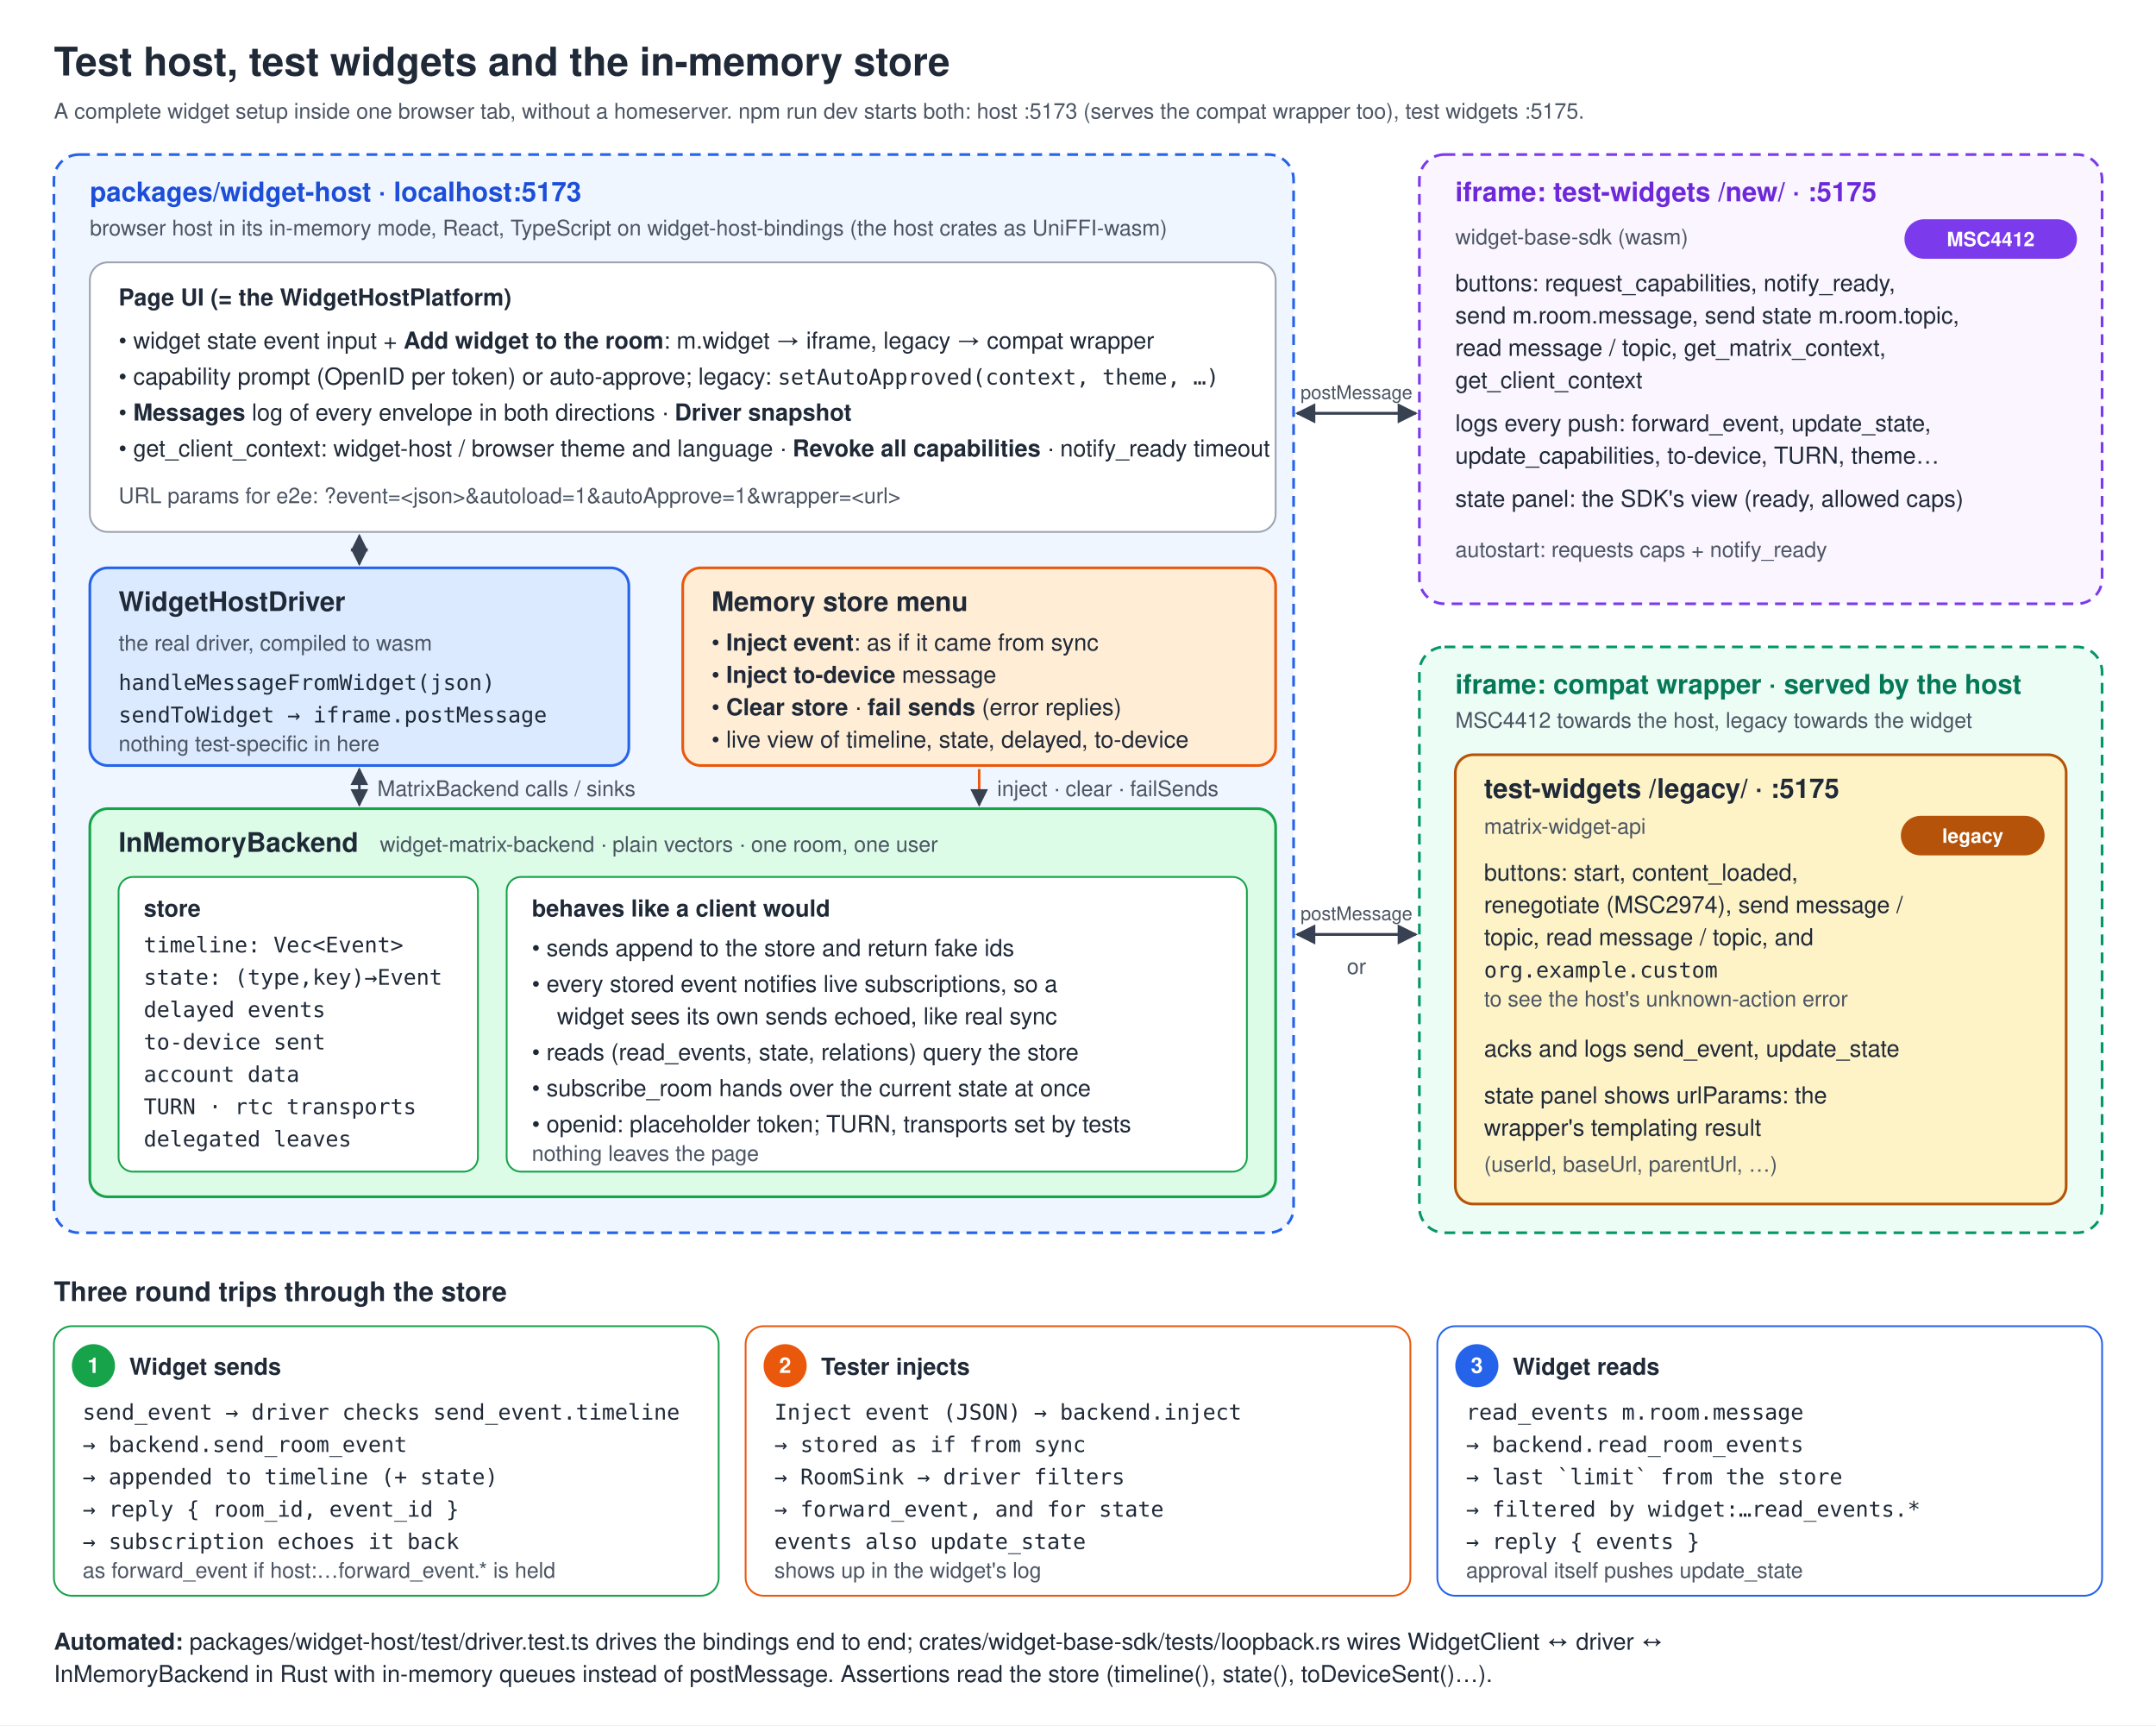
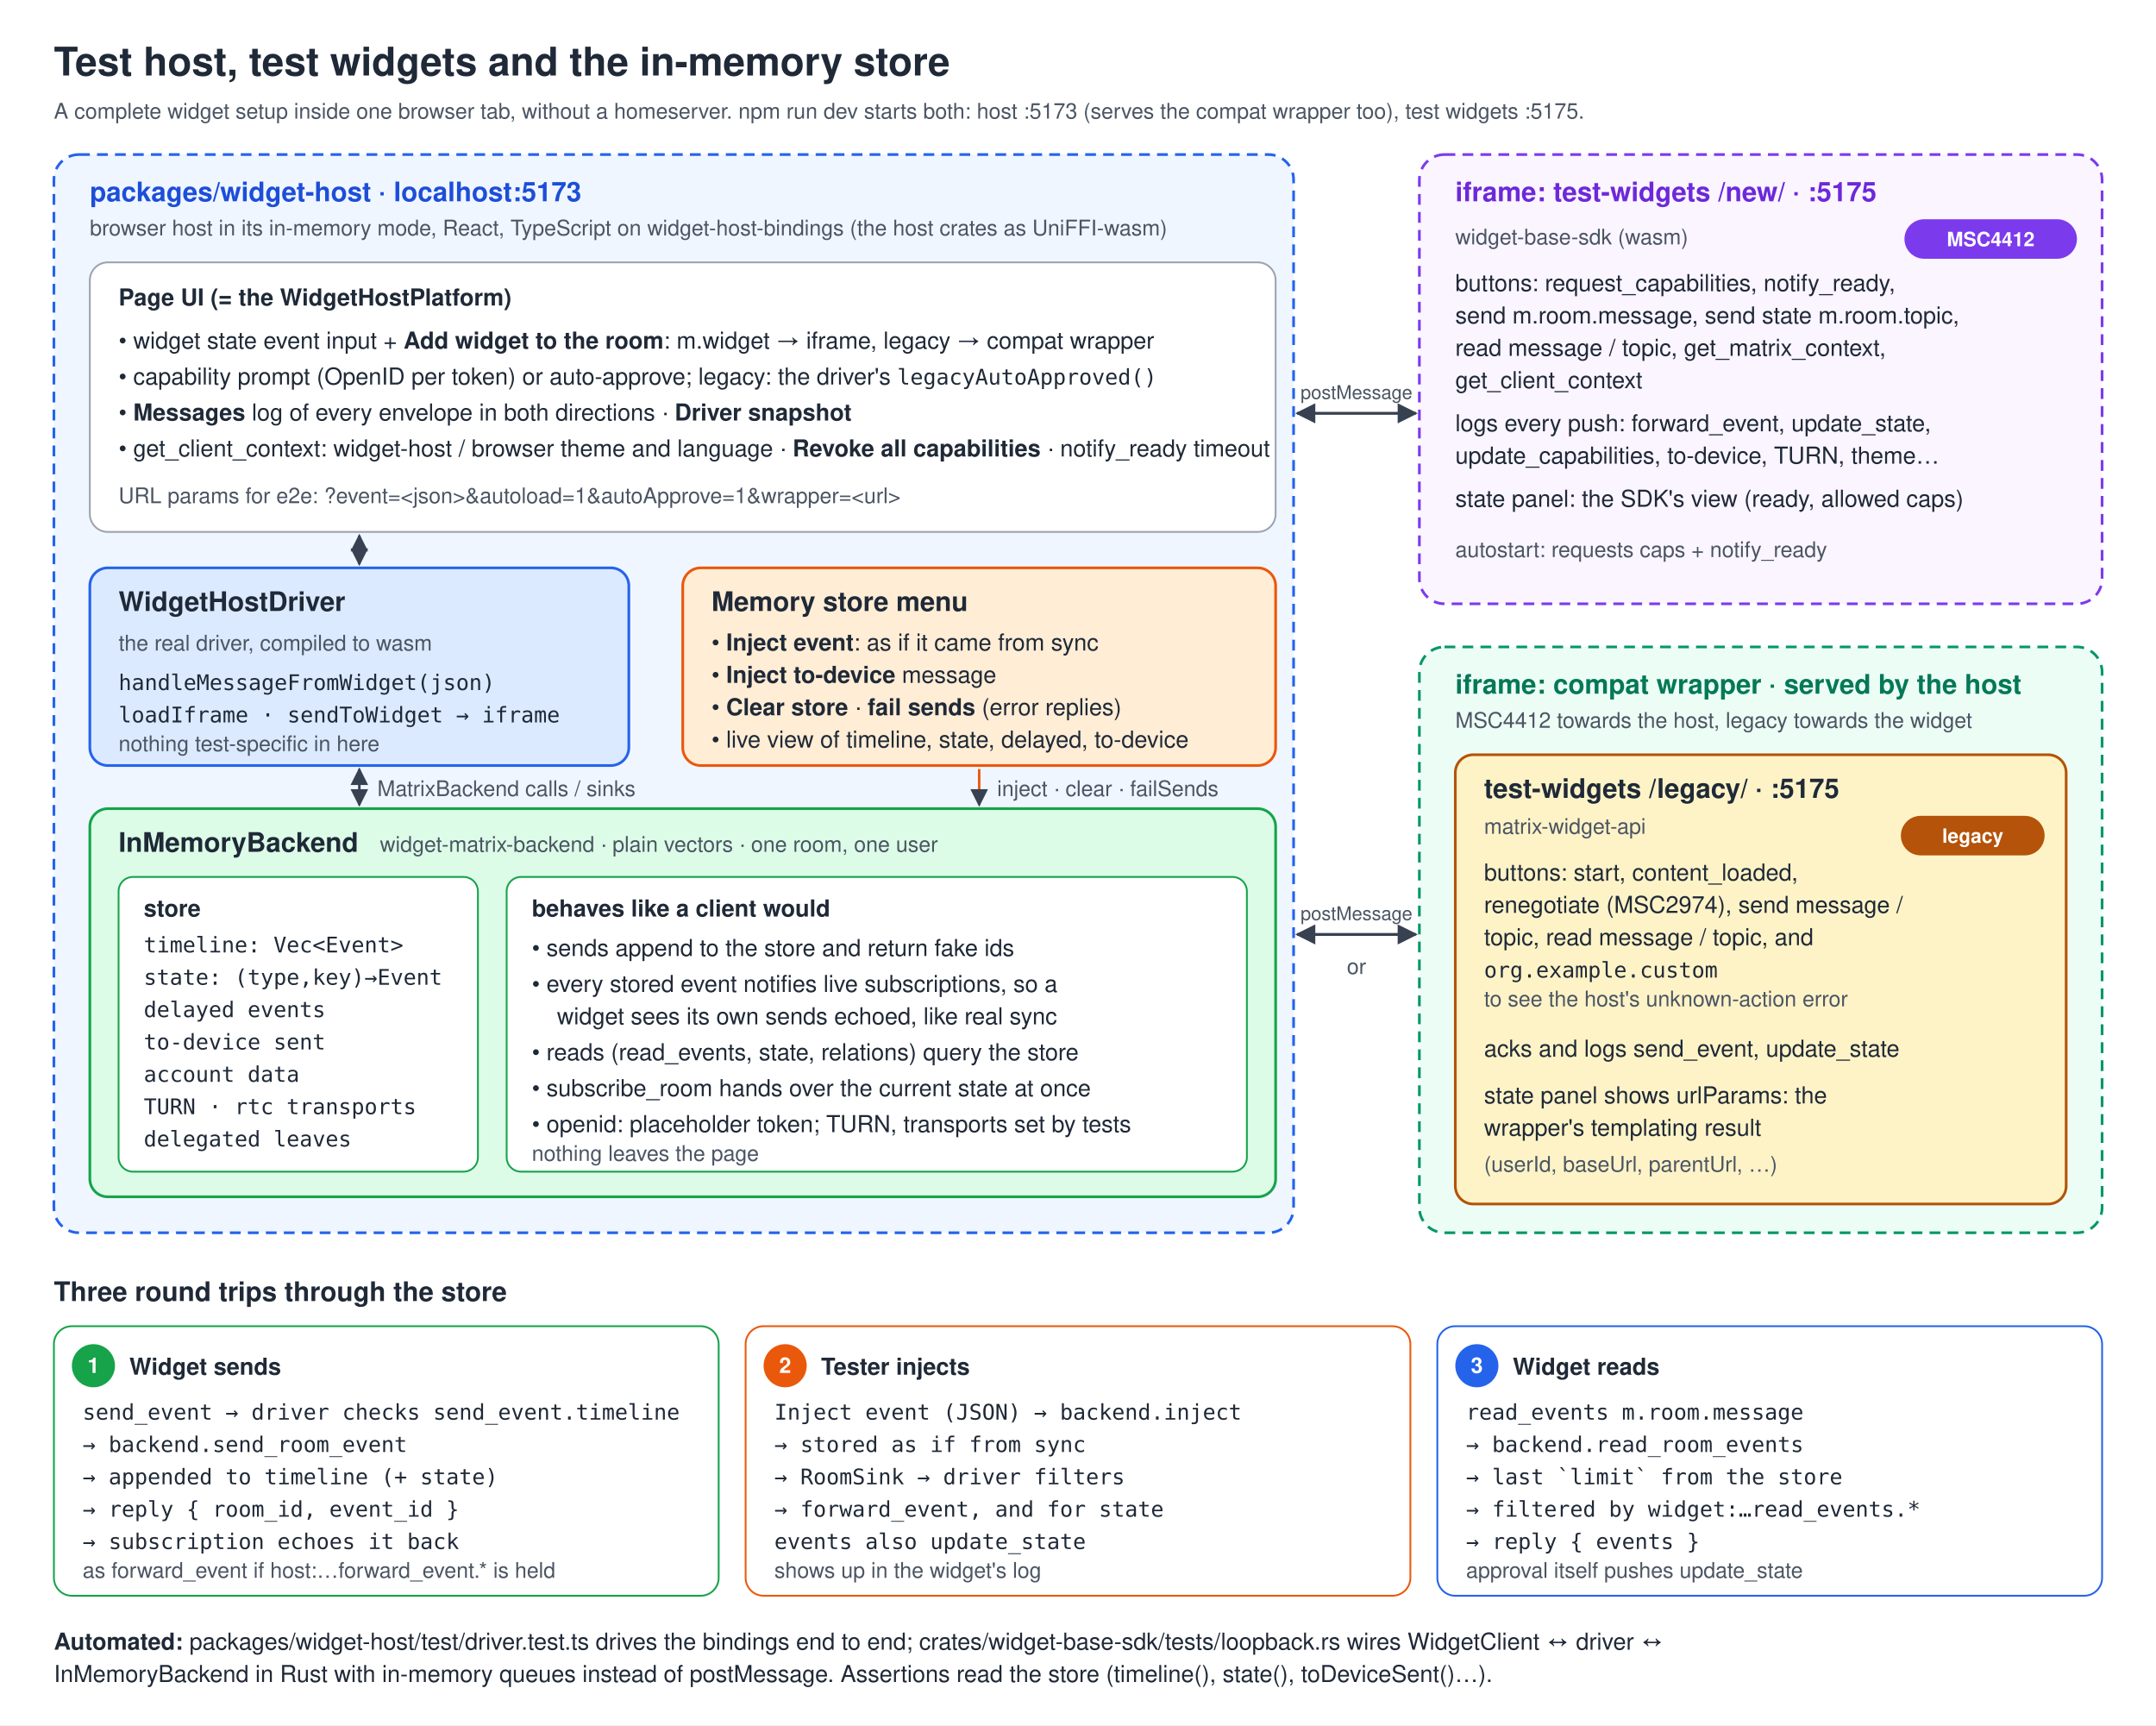
<svg xmlns="http://www.w3.org/2000/svg" viewBox="0 0 1200 960" width="1200" height="960" font-family="-apple-system, 'Segoe UI', Helvetica, Arial, sans-serif">
  <style>
    text { fill: #1f2937; white-space: pre; }
    .h1 { font-size: 22px; font-weight: 700; }
    .h2 { font-size: 15px; font-weight: 700; }
    .b { font-size: 13px; }
    .bb { font-size: 13px; font-weight: 700; }
    .s { font-size: 12px; fill: #4b5563; }
    .m { font-family: ui-monospace, SFMono-Regular, Menlo, monospace; font-size: 12px; }
    .badge { font-size: 11px; font-weight: 700; fill: #ffffff; }
    .num { font-size: 12px; font-weight: 700; fill: #ffffff; }
  </style>
  <defs>
    <marker id="arr" viewBox="0 0 10 10" refX="9" refY="5" markerWidth="7" markerHeight="7" orient="auto-start-reverse">
      <path d="M0,0 L10,5 L0,10 z" fill="#374151" />
    </marker>
    <marker id="arrg" viewBox="0 0 10 10" refX="9" refY="5" markerWidth="7" markerHeight="7" orient="auto">
      <path d="M0,0 L10,5 L0,10 z" fill="#16a34a" />
    </marker>
  </defs>
  <rect width="1200" height="960" fill="#ffffff" />
  <text x="30" y="42" class="h1">Test host, test widgets and the in-memory store</text>
  <text x="30" y="66" class="s">A complete widget setup inside one browser tab, without a homeserver. npm run dev starts both: host :5173 (serves the compat wrapper too), test widgets :5175.</text>
  <rect x="30" y="86" width="690" height="600" rx="14" fill="#eff6ff" stroke="#2563eb" stroke-width="1.5" stroke-dasharray="6 4" />
  <text x="50" y="112" class="h2" style="fill:#1d4ed8">packages/widget-host  ·  localhost:5173</text>
  <text x="50" y="131" class="s">browser host in its in-memory mode, React, TypeScript on widget-host-bindings (the host crates as UniFFI-wasm)</text>
  <rect x="50" y="146" width="660" height="150" rx="10" fill="#ffffff" stroke="#9ca3af" />
  <text x="66" y="170" class="bb">Page UI (= the WidgetHostPlatform)</text>
  <text x="66" y="194" class="b">• widget state event input + <tspan font-weight="700">Add widget to the room</tspan>: m.widget → iframe, legacy → compat wrapper</text>
-   <text x="66" y="214" class="b">• capability prompt (OpenID per token) or auto-approve; legacy: <tspan font-family="ui-monospace, SFMono-Regular, Menlo, monospace" font-size="12">setAutoApproved(context, theme, …)</tspan>
+   <text x="66" y="214" class="b">• capability prompt (OpenID per token) or auto-approve; legacy: the driver's <tspan font-family="ui-monospace, SFMono-Regular, Menlo, monospace" font-size="12">legacyAutoApproved()</tspan>
  </text>
  <text x="66" y="234" class="b">• <tspan font-weight="700">Messages</tspan> log of every envelope in both directions · <tspan font-weight="700">Driver snapshot</tspan>
  </text>
  <text x="66" y="254" class="b">• get_client_context: widget-host / browser theme and language · <tspan font-weight="700">Revoke all capabilities</tspan> · notify_ready timeout</text>
  <text x="66" y="280" class="s">URL params for e2e: ?event=&lt;json&gt;&amp;autoload=1&amp;autoApprove=1&amp;wrapper=&lt;url&gt;</text>
  <rect x="50" y="316" width="300" height="110" rx="10" fill="#dbeafe" stroke="#2563eb" stroke-width="1.5" />
  <text x="66" y="340" class="h2">WidgetHostDriver</text>
  <text x="66" y="362" class="s">the real driver, compiled to wasm</text>
  <text x="66" y="384" class="m">handleMessageFromWidget(json)</text>
-   <text x="66" y="402" class="m">sendToWidget → iframe.postMessage</text>
+   <text x="66" y="402" class="m">loadIframe · sendToWidget → iframe</text>
  <text x="66" y="418" class="s">nothing test-specific in here</text>
  <rect x="380" y="316" width="330" height="110" rx="10" fill="#ffedd5" stroke="#ea580c" stroke-width="1.5" />
  <text x="396" y="340" class="h2">Memory store menu</text>
  <text x="396" y="362" class="b">• <tspan font-weight="700">Inject event</tspan>: as if it came from sync</text>
  <text x="396" y="380" class="b">• <tspan font-weight="700">Inject to-device</tspan> message</text>
  <text x="396" y="398" class="b">• <tspan font-weight="700">Clear store</tspan> · <tspan font-weight="700">fail sends</tspan> (error replies)</text>
  <text x="396" y="416" class="b">• live view of timeline, state, delayed, to-device</text>
  <rect x="50" y="450" width="660" height="216" rx="10" fill="#dcfce7" stroke="#16a34a" stroke-width="1.5" />
  <text x="66" y="474" class="h2">InMemoryBackend<tspan dx="12" font-size="12" font-weight="400" fill="#4b5563">widget-matrix-backend · plain vectors · one room, one user</tspan>
  </text>
  <rect x="66" y="488" width="200" height="164" rx="8" fill="#ffffff" stroke="#16a34a" />
  <text x="80" y="510" class="bb">store</text>
  <text x="80" y="530" class="m">timeline: Vec&lt;Event&gt;</text>
  <text x="80" y="548" class="m">state: (type,key)→Event</text>
  <text x="80" y="566" class="m">delayed events</text>
  <text x="80" y="584" class="m">to-device sent</text>
  <text x="80" y="602" class="m">account data</text>
  <text x="80" y="620" class="m">TURN · rtc transports</text>
  <text x="80" y="638" class="m">delegated leaves</text>
  <rect x="282" y="488" width="412" height="164" rx="8" fill="#ffffff" stroke="#16a34a" />
  <text x="296" y="510" class="bb">behaves like a client would</text>
  <text x="296" y="532" class="b">• sends append to the store and return fake ids</text>
  <text x="296" y="552" class="b">• every stored event notifies live subscriptions, so a</text>
  <text x="310" y="570" class="b">widget sees its own sends echoed, like real sync</text>
  <text x="296" y="590" class="b">• reads (read_events, state, relations) query the store</text>
  <text x="296" y="610" class="b">• subscribe_room hands over the current state at once</text>
  <text x="296" y="630" class="b">• openid: placeholder token; TURN, transports set by tests</text>
  <text x="296" y="646" class="s">nothing leaves the page</text>
  <line x1="200" y1="298" x2="200" y2="314" stroke="#374151" stroke-width="1.4" marker-end="url(#arr)" marker-start="url(#arr)" />
  <line x1="200" y1="428" x2="200" y2="448" stroke="#374151" stroke-width="1.4" marker-end="url(#arr)" marker-start="url(#arr)" />
  <text x="210" y="443" class="s">MatrixBackend calls / sinks</text>
  <line x1="545" y1="428" x2="545" y2="448" stroke="#ea580c" stroke-width="1.4" marker-end="url(#arr)" />
  <text x="555" y="443" class="s">inject · clear · failSends</text>
  <rect x="790" y="86" width="380" height="250" rx="14" fill="#faf5ff" stroke="#7c3aed" stroke-width="1.5" stroke-dasharray="6 4" />
  <text x="810" y="112" class="h2" style="fill:#6d28d9">iframe: test-widgets /new/  ·  :5175</text>
  <rect x="1060" y="122" width="96" height="22" rx="11" fill="#7c3aed" />
  <text x="1108" y="137" class="badge" text-anchor="middle">MSC4412</text>
  <text x="810" y="136" class="s">widget-base-sdk (wasm)</text>
  <text x="810" y="162" class="b">buttons: request_capabilities, notify_ready,</text>
  <text x="810" y="180" class="b">send m.room.message, send state m.room.topic,</text>
  <text x="810" y="198" class="b">read message / topic, get_matrix_context,</text>
  <text x="810" y="216" class="b">get_client_context</text>
  <text x="810" y="240" class="b">logs every push: forward_event, update_state,</text>
  <text x="810" y="258" class="b">update_capabilities, to-device, TURN, theme…</text>
  <text x="810" y="282" class="b">state panel: the SDK's view (ready, allowed caps)</text>
  <text x="810" y="310" class="s">autostart: requests caps + notify_ready</text>
  <rect x="790" y="360" width="380" height="326" rx="14" fill="#ecfdf5" stroke="#059669" stroke-width="1.5" stroke-dasharray="6 4" />
  <text x="810" y="386" class="h2" style="fill:#047857">iframe: compat wrapper  ·  served by the host</text>
  <text x="810" y="405" class="s">MSC4412 towards the host, legacy towards the widget</text>
  <rect x="810" y="420" width="340" height="250" rx="10" fill="#fef3c7" stroke="#b45309" stroke-width="1.5" />
  <text x="826" y="444" class="h2">test-widgets /legacy/  ·  :5175</text>
  <rect x="1058" y="454" width="80" height="22" rx="11" fill="#b45309" />
  <text x="1098" y="469" class="badge" text-anchor="middle">legacy</text>
  <text x="826" y="464" class="s">matrix-widget-api</text>
  <text x="826" y="490" class="b">buttons: start, content_loaded,</text>
  <text x="826" y="508" class="b">renegotiate (MSC2974), send message /</text>
  <text x="826" y="526" class="b">topic, read message / topic, and</text>
  <text x="826" y="544" class="m">org.example.custom</text>
  <text x="826" y="560" class="s">to see the host's unknown-action error</text>
  <text x="826" y="588" class="b">acks and logs send_event, update_state</text>
  <text x="826" y="614" class="b">state panel shows urlParams: the</text>
  <text x="826" y="632" class="b">wrapper's templating result</text>
  <text x="826" y="652" class="s">(userId, baseUrl, parentUrl, …)</text>
  <line x1="722" y1="230" x2="788" y2="230" stroke="#374151" stroke-width="1.6" marker-end="url(#arr)" marker-start="url(#arr)" />
  <text x="755" y="222" class="s" text-anchor="middle" style="font-size:10.5px">postMessage</text>
  <line x1="722" y1="520" x2="788" y2="520" stroke="#374151" stroke-width="1.6" marker-end="url(#arr)" marker-start="url(#arr)" />
  <text x="755" y="512" class="s" text-anchor="middle" style="font-size:10.5px">postMessage</text>
  <text x="755" y="542" class="s" text-anchor="middle">or</text>
  <text x="30" y="724" class="h2">Three round trips through the store</text>
  <rect x="30" y="738" width="370" height="150" rx="10" fill="#ffffff" stroke="#16a34a" />
  <circle cx="52" cy="760" r="12" fill="#16a34a" />
  <text x="52" y="764" class="num" text-anchor="middle">1</text>
  <text x="72" y="765" class="bb">Widget sends</text>
  <text x="46" y="790" class="m">send_event → driver checks send_event.timeline</text>
  <text x="46" y="808" class="m">→ backend.send_room_event</text>
  <text x="46" y="826" class="m">→ appended to timeline (+ state)</text>
  <text x="46" y="844" class="m">→ reply { room_id, event_id }</text>
  <text x="46" y="862" class="m">→ subscription echoes it back</text>
  <text x="46" y="878" class="s">   as forward_event if host:…forward_event.* is held</text>
  <rect x="415" y="738" width="370" height="150" rx="10" fill="#ffffff" stroke="#ea580c" />
  <circle cx="437" cy="760" r="12" fill="#ea580c" />
  <text x="437" y="764" class="num" text-anchor="middle">2</text>
  <text x="457" y="765" class="bb">Tester injects</text>
  <text x="431" y="790" class="m">Inject event (JSON) → backend.inject</text>
  <text x="431" y="808" class="m">→ stored as if from sync</text>
  <text x="431" y="826" class="m">→ RoomSink → driver filters</text>
  <text x="431" y="844" class="m">→ forward_event, and for state</text>
  <text x="431" y="862" class="m">  events also update_state</text>
  <text x="431" y="878" class="s">   shows up in the widget's log</text>
  <rect x="800" y="738" width="370" height="150" rx="10" fill="#ffffff" stroke="#2563eb" />
  <circle cx="822" cy="760" r="12" fill="#2563eb" />
  <text x="822" y="764" class="num" text-anchor="middle">3</text>
  <text x="842" y="765" class="bb">Widget reads</text>
  <text x="816" y="790" class="m">read_events m.room.message</text>
  <text x="816" y="808" class="m">→ backend.read_room_events</text>
  <text x="816" y="826" class="m">→ last `limit` from the store</text>
  <text x="816" y="844" class="m">→ filtered by widget:…read_events.*</text>
  <text x="816" y="862" class="m">→ reply { events }</text>
  <text x="816" y="878" class="s">   approval itself pushes update_state</text>
  <text x="30" y="918" class="b">
    <tspan font-weight="700">Automated:</tspan> packages/widget-host/test/driver.test.ts drives the bindings end to end; crates/widget-base-sdk/tests/loopback.rs wires WidgetClient ↔ driver ↔</text>
  <text x="30" y="936" class="b">InMemoryBackend in Rust with in-memory queues instead of postMessage. Assertions read the store (timeline(), state(), toDeviceSent()…).</text>
</svg>
